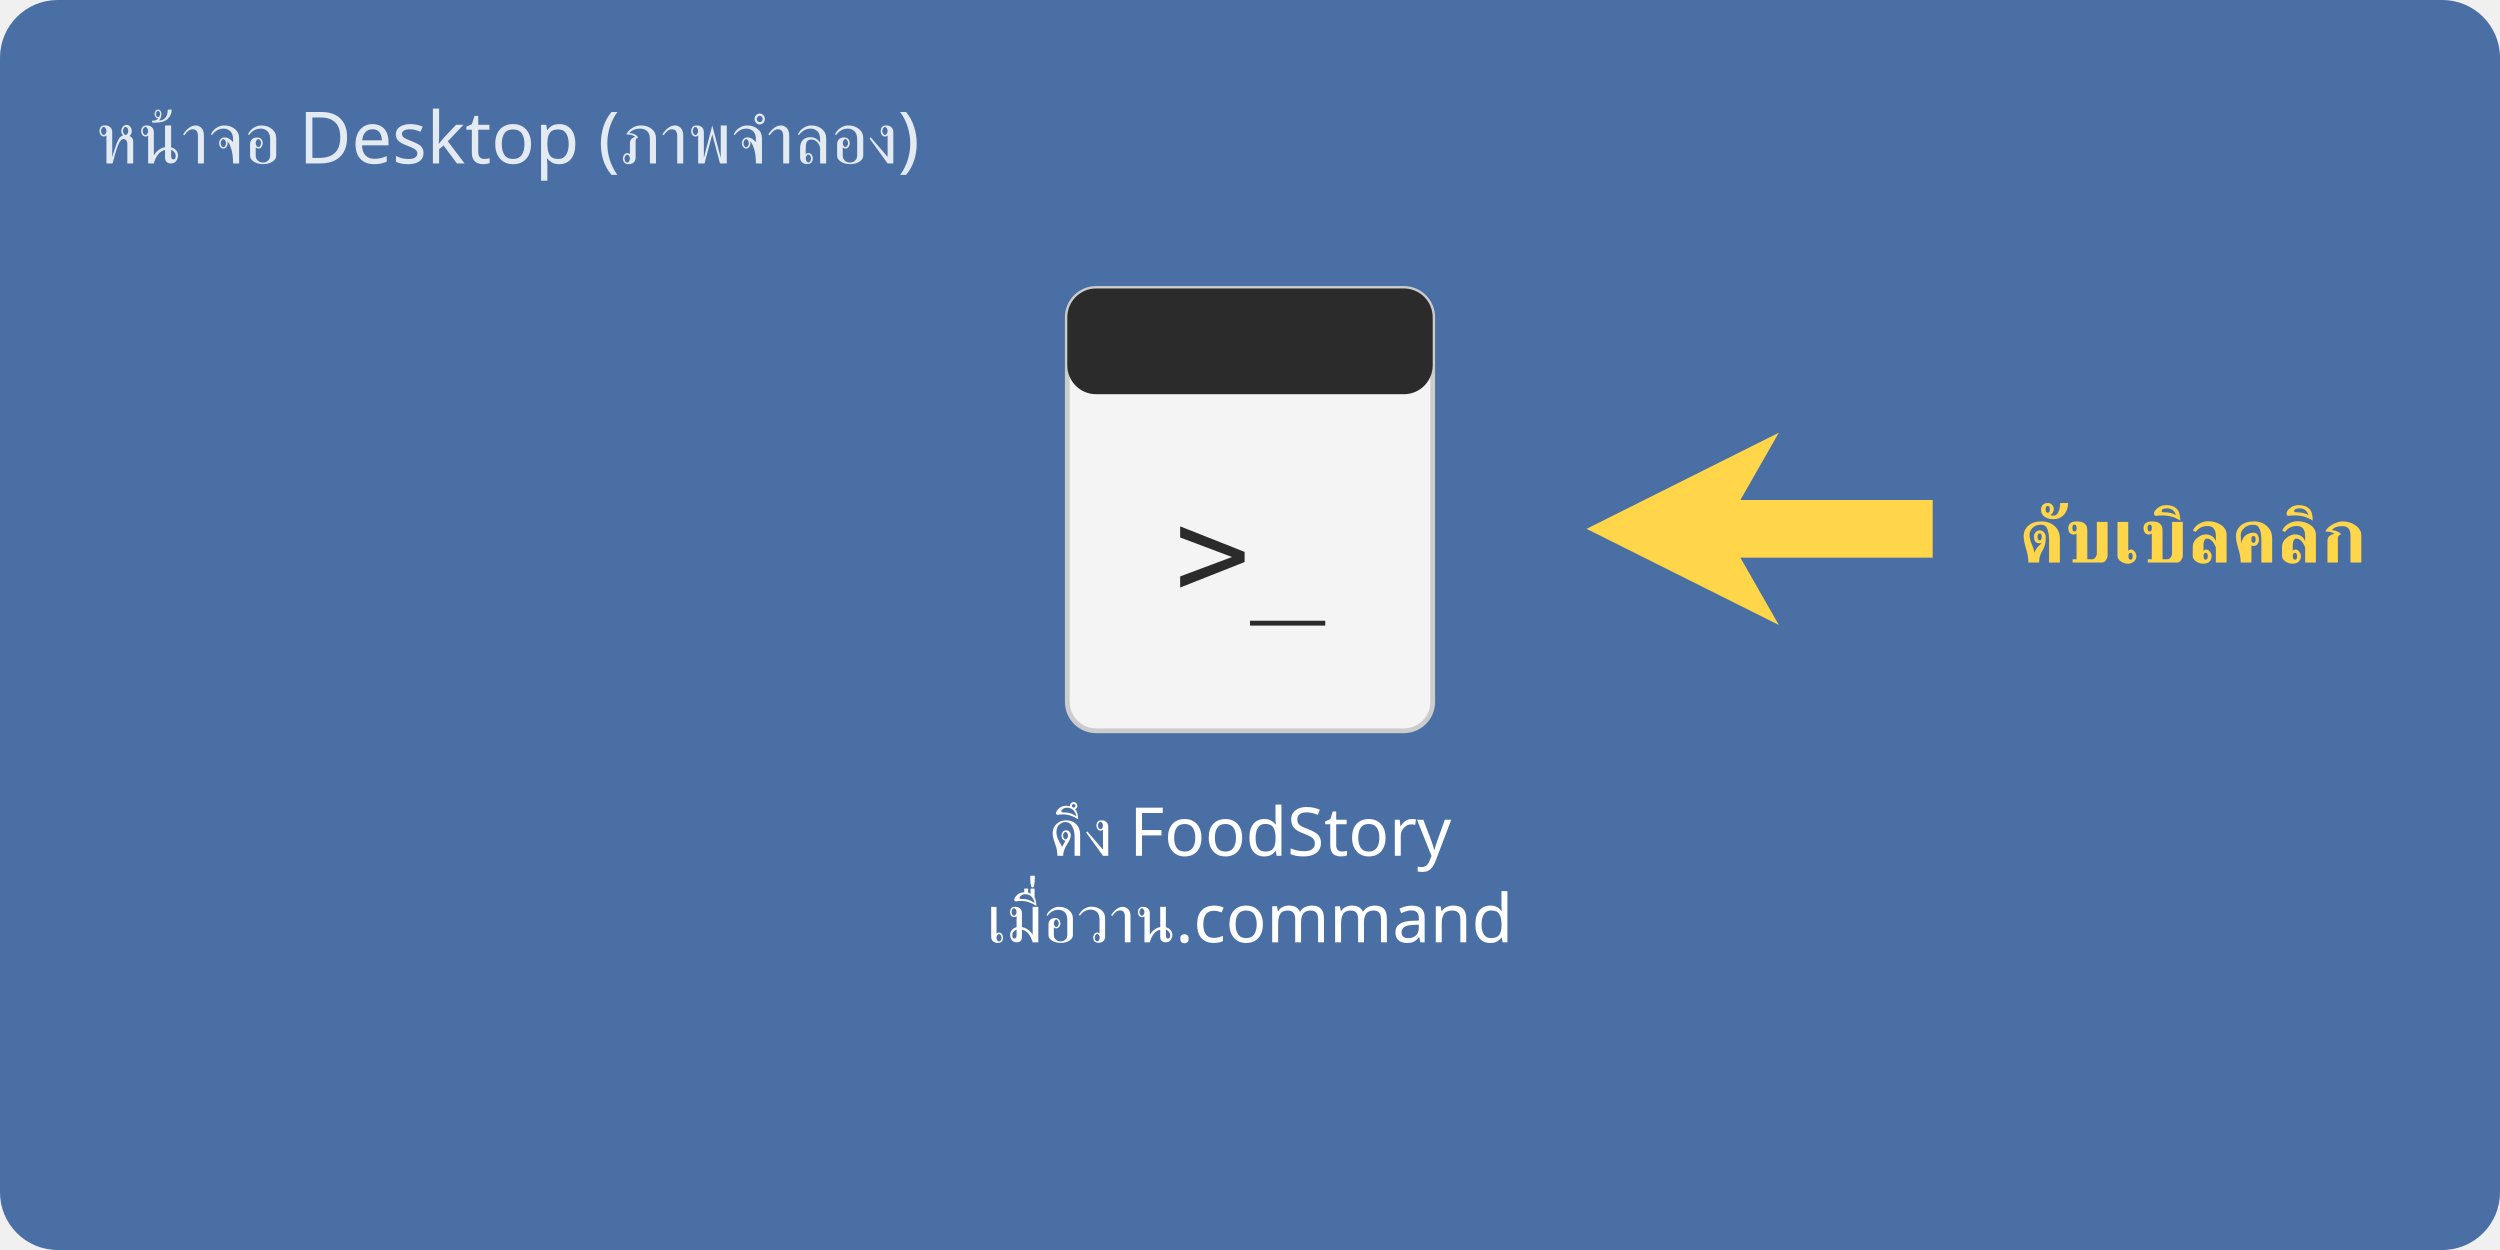
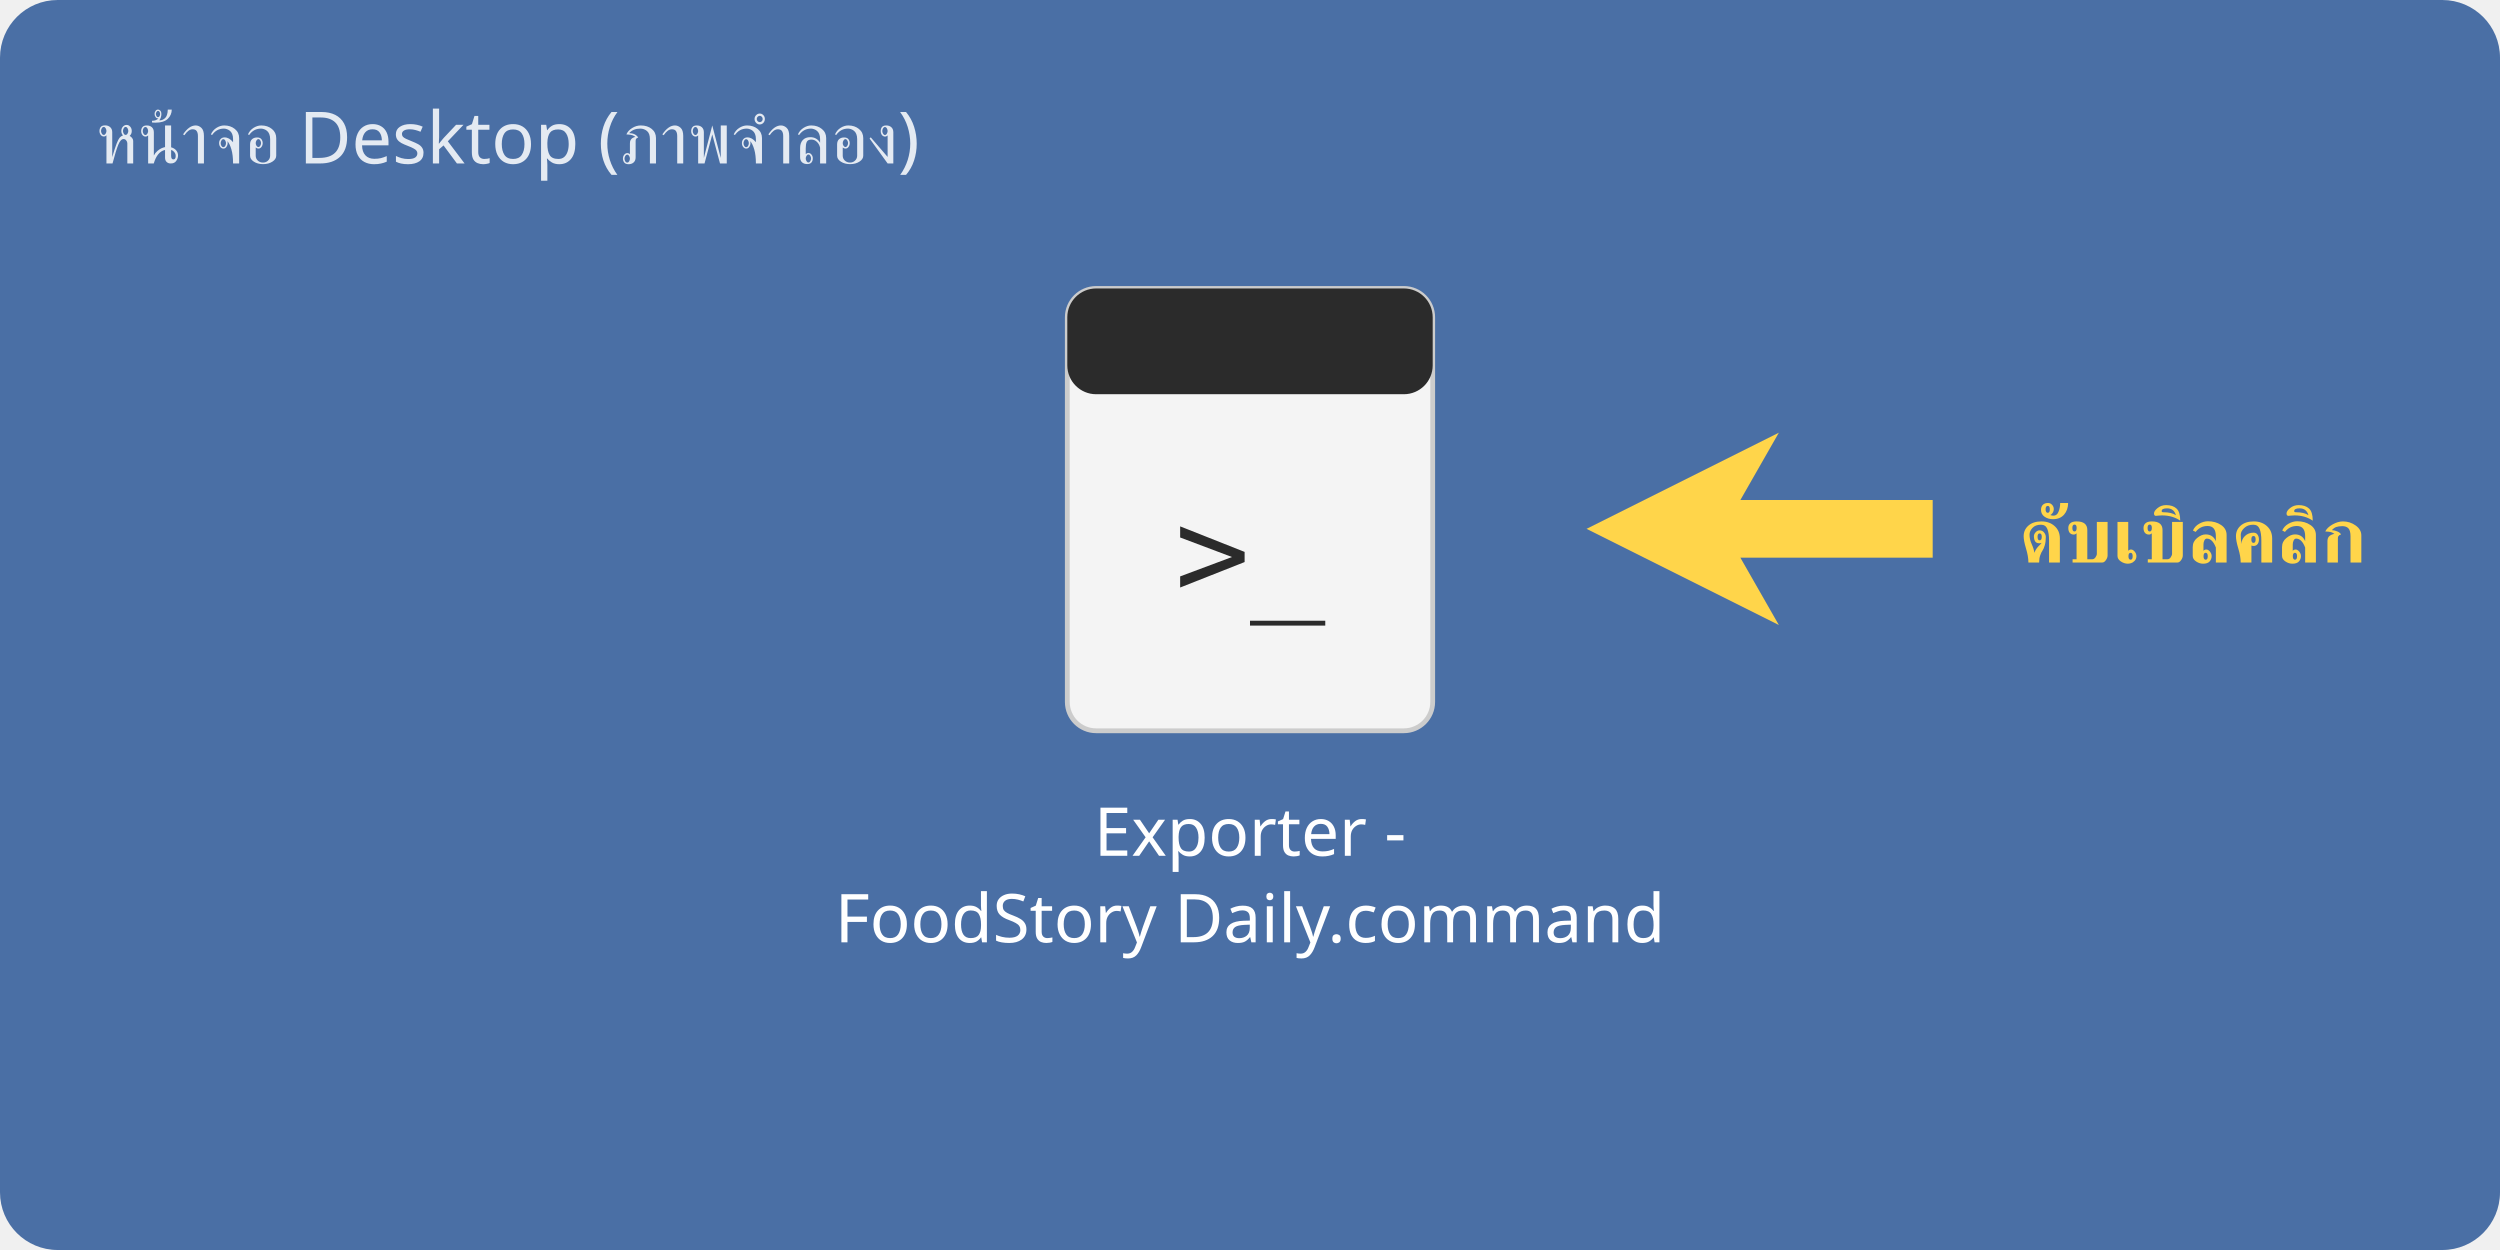
<svg xmlns="http://www.w3.org/2000/svg" width="520" height="260" viewBox="0 0 520 260">
  <rect width="520" height="260" rx="12" fill="#4a6fa5" />
  <text x="20" y="34" fill="#fff" font-size="15" font-family="Sukhumvit Set, Thonburi, Tahoma, sans-serif" opacity=".85">หน้าจอ Desktop (ภาพจำลอง)</text>
  <g transform="translate(200 60)">
    <rect x="22" y="0" width="76" height="92" rx="6" fill="#f4f4f4" stroke="#ccc" />
    <rect x="22" y="0" width="76" height="22" rx="6" fill="#2b2b2b" />
    <text x="60" y="64" text-anchor="middle" font-size="26" font-family="Menlo, Monaco, monospace" fill="#2b2b2b">&gt;_</text>
-     <text x="60" y="118" text-anchor="middle" fill="#fff" font-size="14" font-family="Sukhumvit Set, Thonburi, Tahoma, sans-serif">ดึง FoodStory</text>
-     <text x="60" y="136" text-anchor="middle" fill="#fff" font-size="14" font-family="Sukhumvit Set, Thonburi, Tahoma, sans-serif">เมื่อวาน.command</text>
+     <text x="60" y="118" text-anchor="middle" fill="#fff" font-size="14" font-family="Sukhumvit Set, Thonburi, Tahoma, sans-serif">Exporter -</text>
+     <text x="60" y="136" text-anchor="middle" fill="#fff" font-size="14" font-family="Sukhumvit Set, Thonburi, Tahoma, sans-serif">FoodStory Daily.command</text>
  </g>
  <g fill="#ffd54a" font-family="Sukhumvit Set, Thonburi, Tahoma, sans-serif" font-size="16" font-weight="bold">
    <path d="M330 110 l40 -20 l-8 14 l40 0 l0 12 l-40 0 l8 14 z" />
    <text x="420" y="117">ดับเบิลคลิก</text>
  </g>
</svg>
